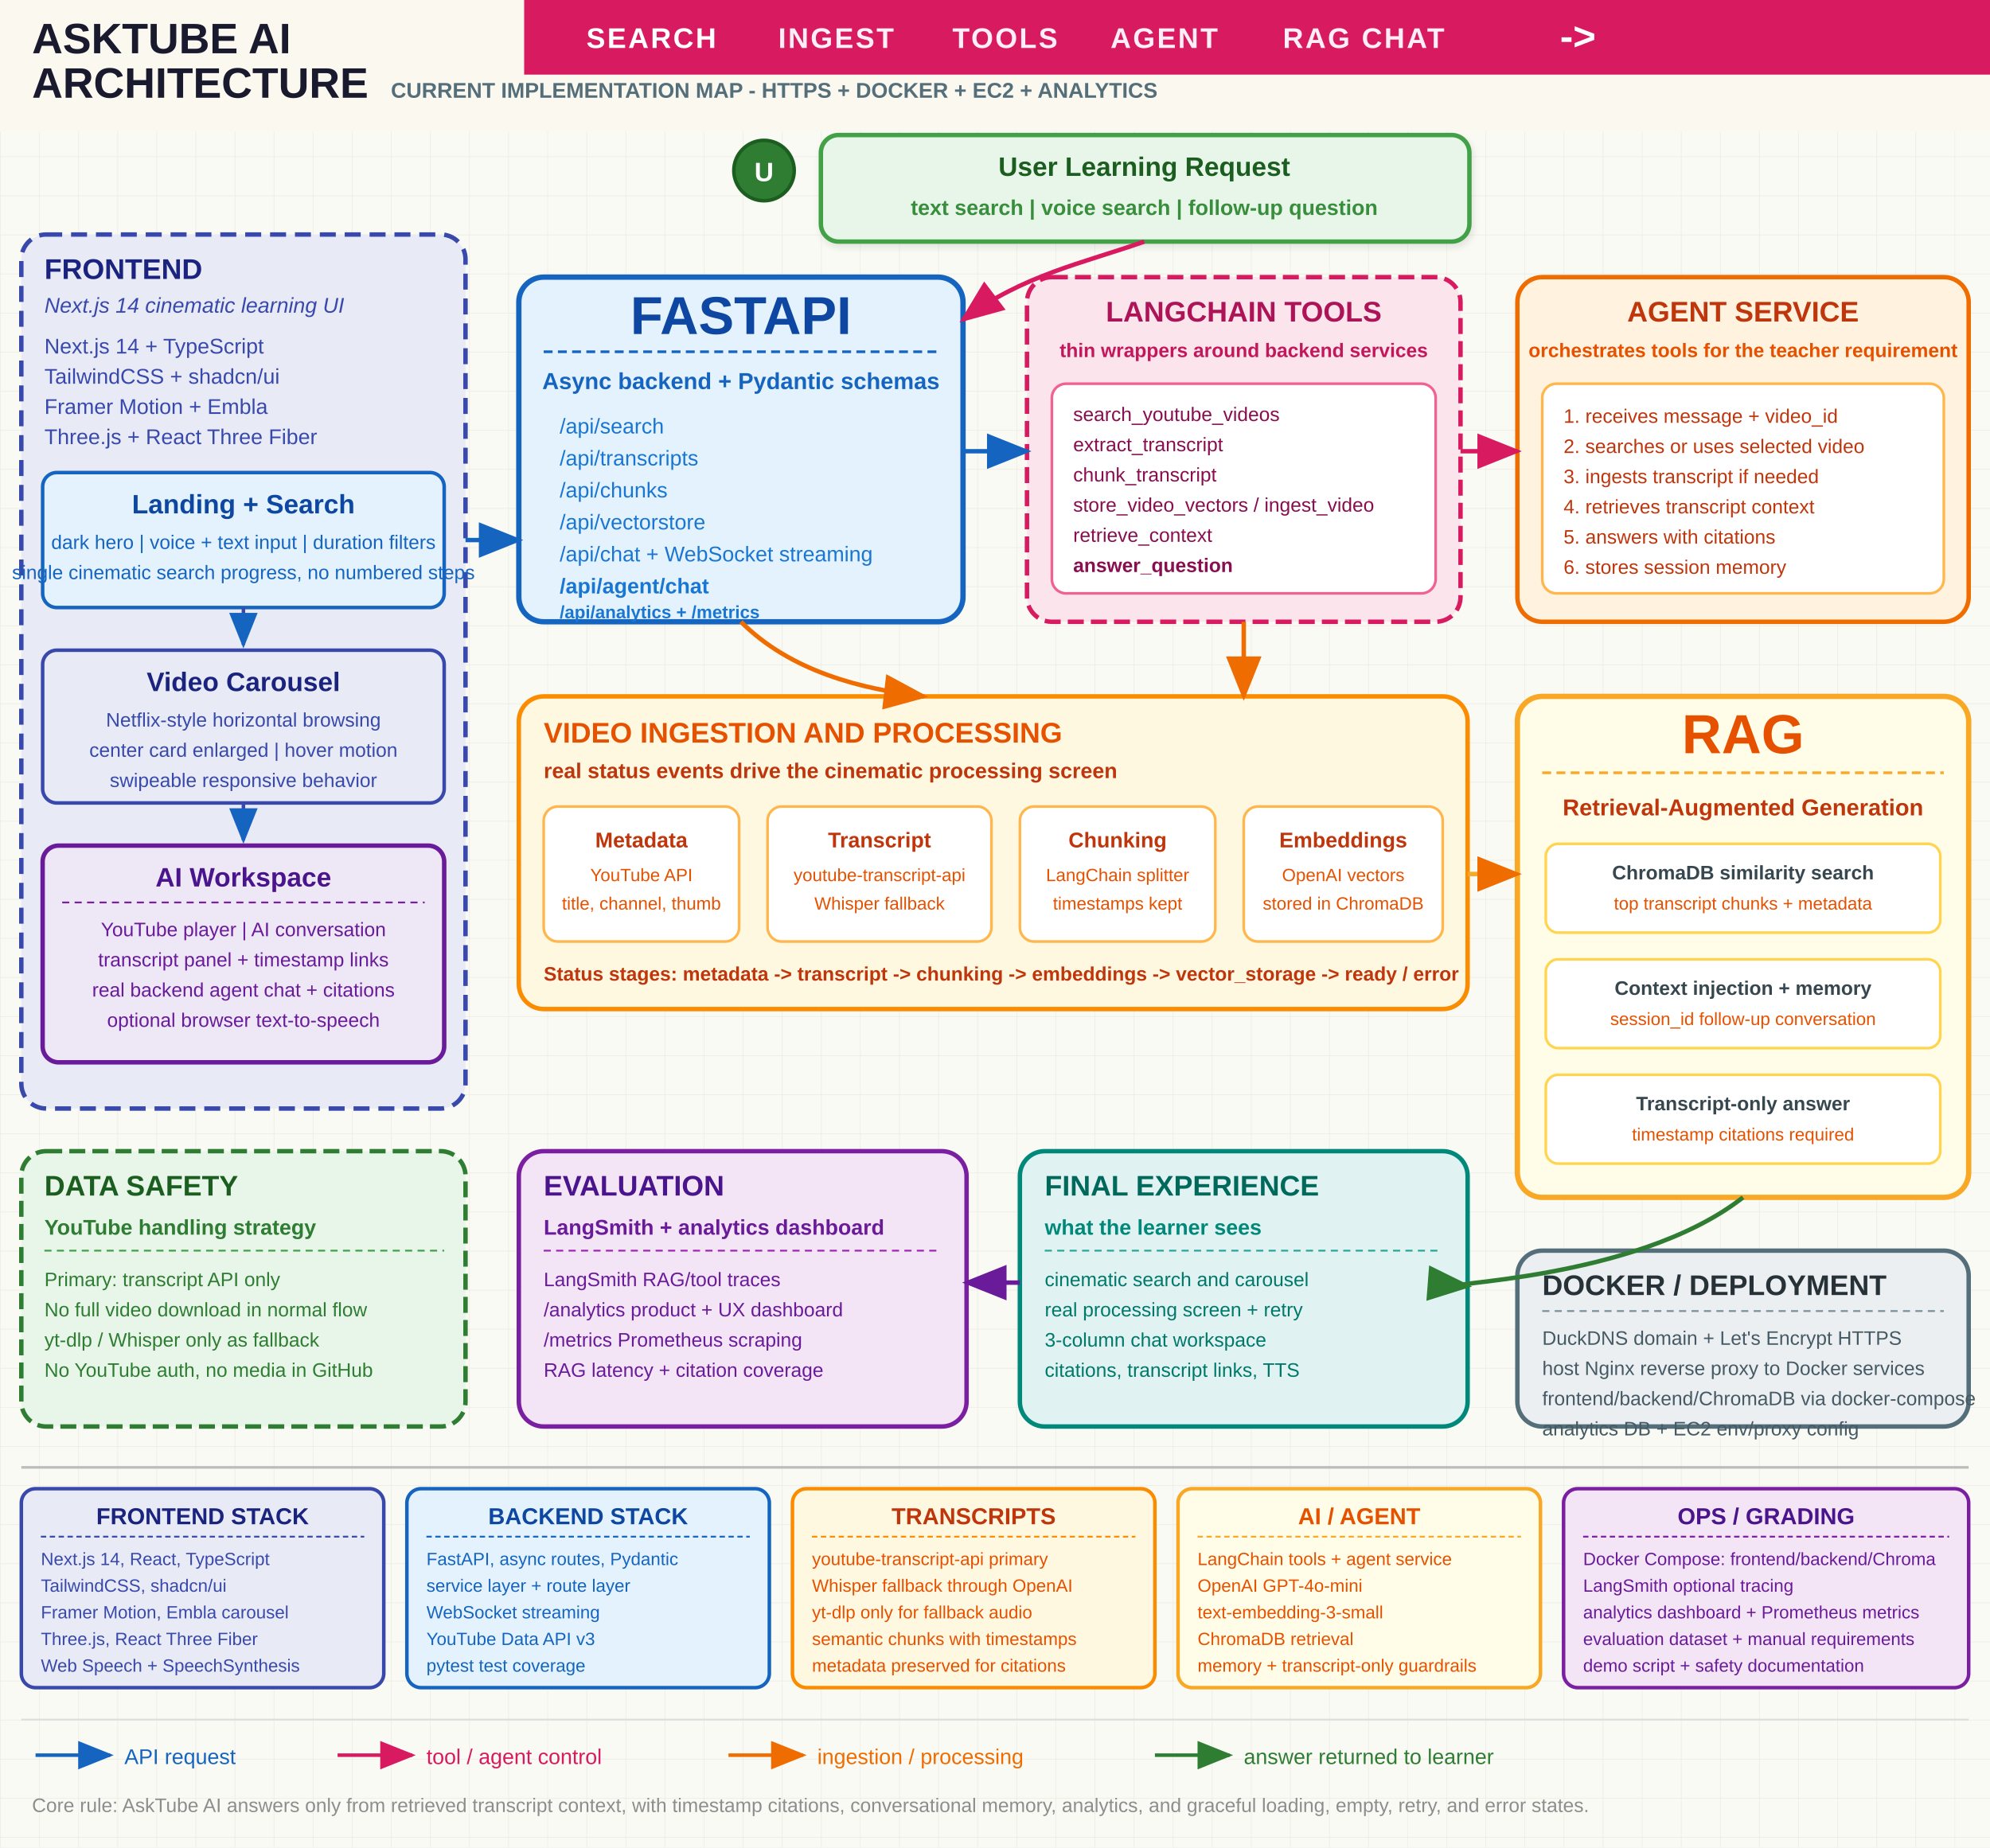
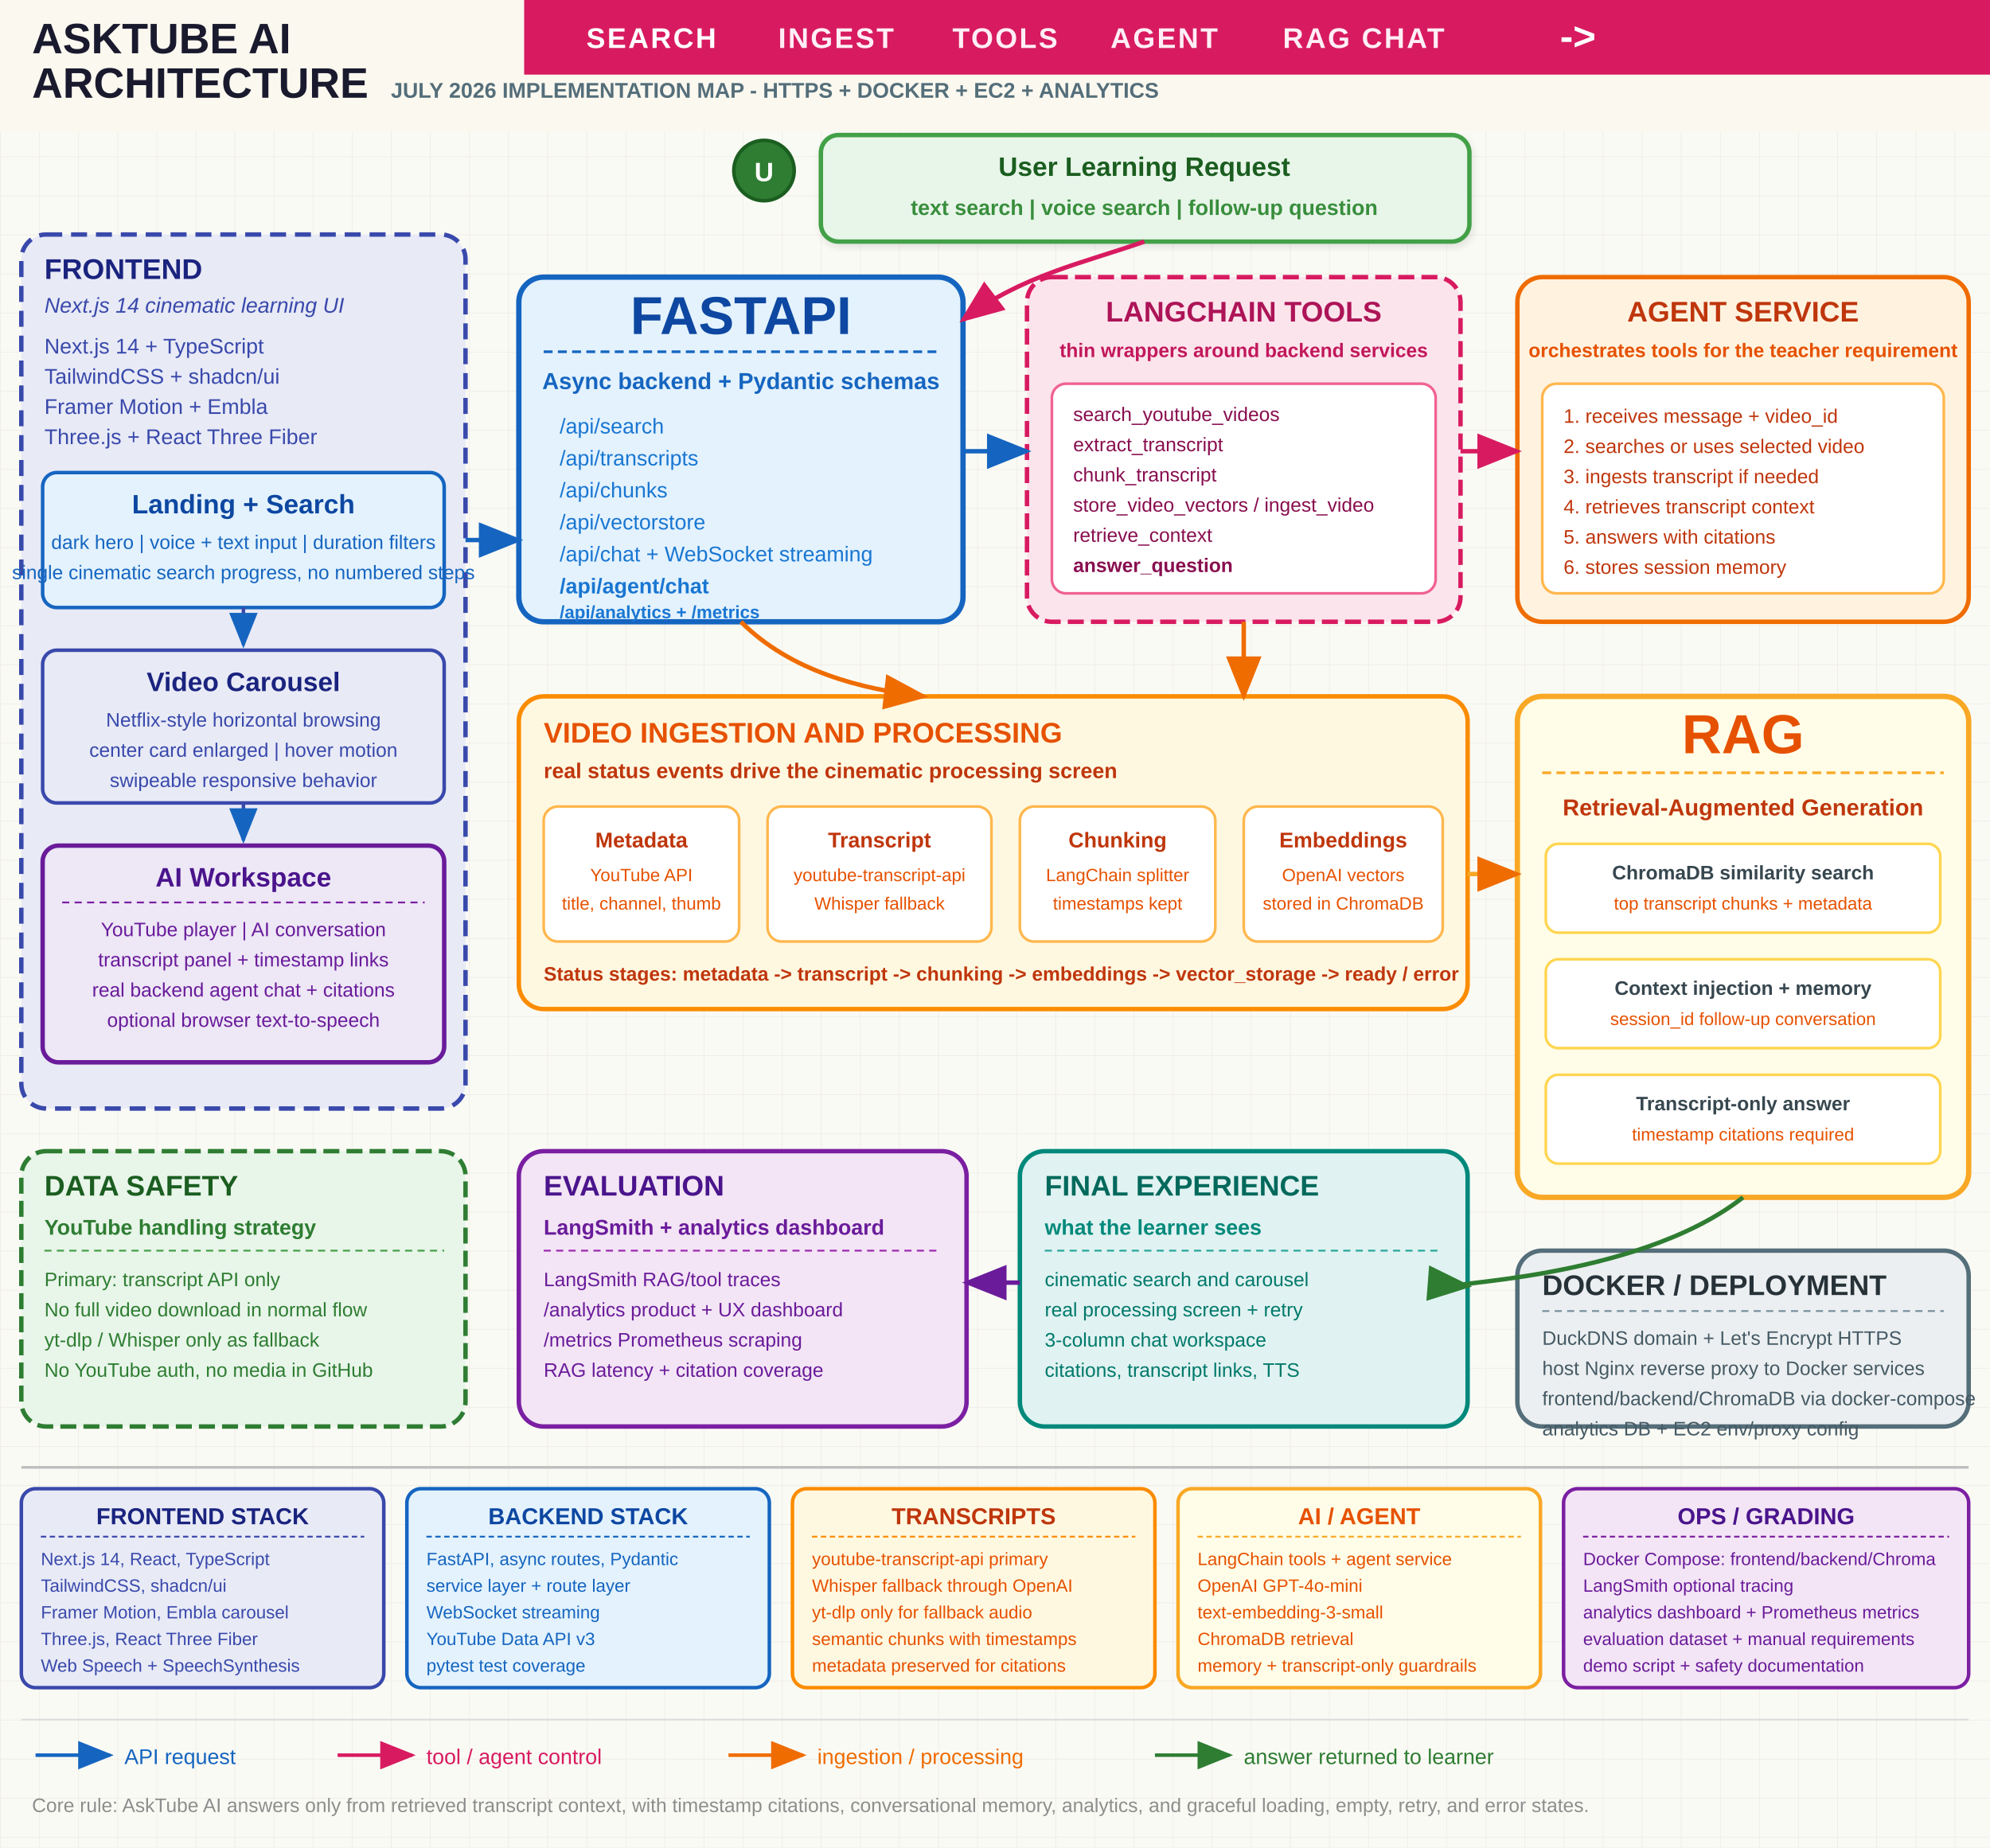
<svg xmlns="http://www.w3.org/2000/svg" width="1120" height="1040" viewBox="0 0 1120 1040" font-family="Arial, Helvetica, sans-serif" role="img" aria-labelledby="title desc">
  <defs>
    <marker id="arrowBlue" markerWidth="10" markerHeight="8" refX="9" refY="4" orient="auto">
      <polygon points="0 0,10 4,0 8" fill="#1565c0" />
    </marker>
    <marker id="arrowPink" markerWidth="10" markerHeight="8" refX="9" refY="4" orient="auto">
      <polygon points="0 0,10 4,0 8" fill="#d81b60" />
    </marker>
    <marker id="arrowOrange" markerWidth="10" markerHeight="8" refX="9" refY="4" orient="auto">
      <polygon points="0 0,10 4,0 8" fill="#ef6c00" />
    </marker>
    <marker id="arrowGreen" markerWidth="10" markerHeight="8" refX="9" refY="4" orient="auto">
      <polygon points="0 0,10 4,0 8" fill="#2e7d32" />
    </marker>
    <marker id="arrowPurple" markerWidth="10" markerHeight="8" refX="9" refY="4" orient="auto">
      <polygon points="0 0,10 4,0 8" fill="#6a1b9a" />
    </marker>
    <pattern id="grid" width="22" height="22" patternUnits="userSpaceOnUse">
      <path d="M22 0L0 0 0 22" fill="none" stroke="#e2ddd5" stroke-width="0.5" />
    </pattern>
    <filter id="paperShadow" x="-10%" y="-10%" width="120%" height="120%">
      <feDropShadow dx="1" dy="2" stdDeviation="2" flood-color="#000000" flood-opacity="0.10" />
    </filter>
  </defs>
  <rect width="1120" height="1040" fill="#fafaf5" />
  <rect width="1120" height="1040" fill="url(#grid)" opacity="0.72" />
  <rect x="0" y="0" width="1120" height="74" fill="#fbf8ef" />
  <rect x="295" y="0" width="825" height="42" fill="#d81b60" />
  <text x="330" y="27" fill="#ffffff" font-size="16" font-weight="800" letter-spacing="1.1">SEARCH</text>
  <text x="438" y="27" fill="#ffeef5" font-size="16" font-weight="800" letter-spacing="1.1">INGEST</text>
  <text x="536" y="27" fill="#ffeef5" font-size="16" font-weight="800" letter-spacing="1.1">TOOLS</text>
  <text x="625" y="27" fill="#ffeef5" font-size="16" font-weight="800" letter-spacing="1.1">AGENT</text>
  <text x="722" y="27" fill="#ffeef5" font-size="16" font-weight="800" letter-spacing="1.1">RAG CHAT</text>
  <text x="878" y="28" fill="#ffffff" font-size="22" font-weight="800">-&gt;</text>
  <text x="18" y="30" fill="#1a1a2e" font-size="24" font-weight="900">ASKTUBE AI</text>
  <text x="18" y="55" fill="#1a1a2e" font-size="24" font-weight="900">ARCHITECTURE</text>
-   <text x="220" y="55" fill="#546e7a" font-size="12" font-weight="700">CURRENT IMPLEMENTATION MAP - HTTPS + DOCKER + EC2 + ANALYTICS</text>
+   <text x="220" y="55" fill="#546e7a" font-size="12" font-weight="700">JULY 2026 IMPLEMENTATION MAP - HTTPS + DOCKER + EC2 + ANALYTICS</text>
  <circle cx="430" cy="96" r="17" fill="#2e7d32" stroke="#1b5e20" stroke-width="2" />
  <text x="430" y="102" fill="#ffffff" font-size="15" text-anchor="middle" font-weight="800">U</text>
  <rect x="462" y="76" width="365" height="60" rx="10" fill="#e8f5e9" stroke="#43a047" stroke-width="2.5" filter="url(#paperShadow)" />
  <text x="644" y="99" fill="#1b5e20" font-size="15" font-weight="900" text-anchor="middle">User Learning Request</text>
  <text x="644" y="121" fill="#388e3c" font-size="12" font-weight="700" text-anchor="middle">text search | voice search | follow-up question</text>
  <rect x="12" y="132" width="250" height="492" rx="14" fill="#e8eaf6" stroke="#3949ab" stroke-width="2.5" stroke-dasharray="9,5" />
  <text x="25" y="157" fill="#1a237e" font-size="16" font-weight="900">FRONTEND</text>
  <text x="25" y="176" fill="#3949ab" font-size="12" font-style="italic">Next.js 14 cinematic learning UI</text>
  <text x="25" y="199" fill="#3949ab" font-size="12">Next.js 14 + TypeScript</text>
  <text x="25" y="216" fill="#3949ab" font-size="12">TailwindCSS + shadcn/ui</text>
  <text x="25" y="233" fill="#3949ab" font-size="12">Framer Motion + Embla</text>
  <text x="25" y="250" fill="#3949ab" font-size="12">Three.js + React Three Fiber</text>
  <rect x="24" y="266" width="226" height="76" rx="8" fill="#e3f2fd" stroke="#1565c0" stroke-width="2" />
  <text x="137" y="289" fill="#0d47a1" font-size="15" font-weight="900" text-anchor="middle">Landing + Search</text>
  <text x="137" y="309" fill="#1565c0" font-size="11" text-anchor="middle">dark hero | voice + text input | duration filters</text>
  <text x="137" y="326" fill="#1565c0" font-size="11" text-anchor="middle">single cinematic search progress, no numbered steps</text>
  <line x1="137" y1="342" x2="137" y2="363" stroke="#3949ab" stroke-width="2" marker-end="url(#arrowBlue)" />
  <rect x="24" y="366" width="226" height="86" rx="8" fill="#e8eaf6" stroke="#3949ab" stroke-width="2" />
  <text x="137" y="389" fill="#1a237e" font-size="15" font-weight="900" text-anchor="middle">Video Carousel</text>
  <text x="137" y="409" fill="#3949ab" font-size="11" text-anchor="middle">Netflix-style horizontal browsing</text>
  <text x="137" y="426" fill="#3949ab" font-size="11" text-anchor="middle">center card enlarged | hover motion</text>
  <text x="137" y="443" fill="#3949ab" font-size="11" text-anchor="middle">swipeable responsive behavior</text>
  <line x1="137" y1="452" x2="137" y2="473" stroke="#3949ab" stroke-width="2" marker-end="url(#arrowBlue)" />
  <rect x="24" y="476" width="226" height="122" rx="9" fill="#ede7f6" stroke="#6a1b9a" stroke-width="2.5" />
  <text x="137" y="499" fill="#4a148c" font-size="15" font-weight="900" text-anchor="middle">AI Workspace</text>
  <line x1="35" y1="508" x2="239" y2="508" stroke="#7b1fa2" stroke-width="1" stroke-dasharray="4,3" />
  <text x="137" y="527" fill="#6a1b9a" font-size="11" text-anchor="middle">YouTube player | AI conversation</text>
  <text x="137" y="544" fill="#6a1b9a" font-size="11" text-anchor="middle">transcript panel + timestamp links</text>
  <text x="137" y="561" fill="#6a1b9a" font-size="11" text-anchor="middle">real backend agent chat + citations</text>
  <text x="137" y="578" fill="#6a1b9a" font-size="11" text-anchor="middle">optional browser text-to-speech</text>
  <rect x="292" y="156" width="250" height="194" rx="14" fill="#e3f2fd" stroke="#1565c0" stroke-width="3" />
  <text x="417" y="188" fill="#0d47a1" font-size="30" font-weight="900" text-anchor="middle">FASTAPI</text>
  <line x1="306" y1="198" x2="528" y2="198" stroke="#1565c0" stroke-width="1.5" stroke-dasharray="5,3" />
  <text x="417" y="219" fill="#1565c0" font-size="13" font-weight="800" text-anchor="middle">Async backend + Pydantic schemas</text>
  <text x="315" y="244" fill="#1976d2" font-size="12">/api/search</text>
  <text x="315" y="262" fill="#1976d2" font-size="12">/api/transcripts</text>
  <text x="315" y="280" fill="#1976d2" font-size="12">/api/chunks</text>
  <text x="315" y="298" fill="#1976d2" font-size="12">/api/vectorstore</text>
  <text x="315" y="316" fill="#1976d2" font-size="12">/api/chat + WebSocket streaming</text>
  <text x="315" y="334" fill="#1976d2" font-size="12" font-weight="800">/api/agent/chat</text>
  <text x="315" y="348" fill="#1976d2" font-size="10" font-weight="800">/api/analytics + /metrics</text>
  <rect x="578" y="156" width="244" height="194" rx="14" fill="#fce4ec" stroke="#d81b60" stroke-width="2.5" stroke-dasharray="9,4" />
  <text x="700" y="181" fill="#ad1457" font-size="16" font-weight="900" text-anchor="middle">LANGCHAIN TOOLS</text>
  <text x="700" y="201" fill="#c2185b" font-size="11" font-weight="700" text-anchor="middle">thin wrappers around backend services</text>
  <rect x="592" y="216" width="216" height="118" rx="8" fill="#ffffff" stroke="#f06292" stroke-width="1.5" />
  <text x="604" y="237" fill="#880e4f" font-size="11">search_youtube_videos</text>
  <text x="604" y="254" fill="#880e4f" font-size="11">extract_transcript</text>
  <text x="604" y="271" fill="#880e4f" font-size="11">chunk_transcript</text>
  <text x="604" y="288" fill="#880e4f" font-size="11">store_video_vectors / ingest_video</text>
  <text x="604" y="305" fill="#880e4f" font-size="11">retrieve_context</text>
  <text x="604" y="322" fill="#880e4f" font-size="11" font-weight="800">answer_question</text>
  <rect x="854" y="156" width="254" height="194" rx="14" fill="#fff3e0" stroke="#ef6c00" stroke-width="2.5" />
  <text x="981" y="181" fill="#bf360c" font-size="16" font-weight="900" text-anchor="middle">AGENT SERVICE</text>
  <text x="981" y="201" fill="#e65100" font-size="11" font-weight="700" text-anchor="middle">orchestrates tools for the teacher requirement</text>
  <rect x="868" y="216" width="226" height="118" rx="8" fill="#ffffff" stroke="#ffb74d" stroke-width="1.5" />
  <text x="880" y="238" fill="#bf360c" font-size="11">1. receives message + video_id</text>
  <text x="880" y="255" fill="#bf360c" font-size="11">2. searches or uses selected video</text>
  <text x="880" y="272" fill="#bf360c" font-size="11">3. ingests transcript if needed</text>
  <text x="880" y="289" fill="#bf360c" font-size="11">4. retrieves transcript context</text>
  <text x="880" y="306" fill="#bf360c" font-size="11">5. answers with citations</text>
  <text x="880" y="323" fill="#bf360c" font-size="11">6. stores session memory</text>
  <rect x="292" y="392" width="534" height="176" rx="14" fill="#fff8e1" stroke="#fb8c00" stroke-width="2.5" />
  <text x="306" y="418" fill="#e65100" font-size="16" font-weight="900">VIDEO INGESTION AND PROCESSING</text>
  <text x="306" y="438" fill="#bf360c" font-size="12" font-weight="700">real status events drive the cinematic processing screen</text>
  <rect x="306" y="454" width="110" height="76" rx="8" fill="#ffffff" stroke="#ffb74d" stroke-width="1.5" />
  <text x="361" y="477" fill="#bf360c" font-size="12" font-weight="900" text-anchor="middle">Metadata</text>
  <text x="361" y="496" fill="#e65100" font-size="10" text-anchor="middle">YouTube API</text>
  <text x="361" y="512" fill="#e65100" font-size="10" text-anchor="middle">title, channel, thumb</text>
  <rect x="432" y="454" width="126" height="76" rx="8" fill="#ffffff" stroke="#ffb74d" stroke-width="1.5" />
  <text x="495" y="477" fill="#bf360c" font-size="12" font-weight="900" text-anchor="middle">Transcript</text>
  <text x="495" y="496" fill="#e65100" font-size="10" text-anchor="middle">youtube-transcript-api</text>
  <text x="495" y="512" fill="#e65100" font-size="10" text-anchor="middle">Whisper fallback</text>
  <rect x="574" y="454" width="110" height="76" rx="8" fill="#ffffff" stroke="#ffb74d" stroke-width="1.5" />
  <text x="629" y="477" fill="#bf360c" font-size="12" font-weight="900" text-anchor="middle">Chunking</text>
  <text x="629" y="496" fill="#e65100" font-size="10" text-anchor="middle">LangChain splitter</text>
  <text x="629" y="512" fill="#e65100" font-size="10" text-anchor="middle">timestamps kept</text>
  <rect x="700" y="454" width="112" height="76" rx="8" fill="#ffffff" stroke="#ffb74d" stroke-width="1.5" />
  <text x="756" y="477" fill="#bf360c" font-size="12" font-weight="900" text-anchor="middle">Embeddings</text>
  <text x="756" y="496" fill="#e65100" font-size="10" text-anchor="middle">OpenAI vectors</text>
  <text x="756" y="512" fill="#e65100" font-size="10" text-anchor="middle">stored in ChromaDB</text>
  <text x="306" y="552" fill="#bf360c" font-size="11" font-weight="700">Status stages: metadata -&gt; transcript -&gt; chunking -&gt; embeddings -&gt; vector_storage -&gt; ready / error</text>
  <rect x="854" y="392" width="254" height="282" rx="14" fill="#fffde7" stroke="#f9a825" stroke-width="3" />
  <text x="981" y="424" fill="#e65100" font-size="31" font-weight="900" text-anchor="middle">RAG</text>
  <line x1="868" y1="435" x2="1094" y2="435" stroke="#f9a825" stroke-width="1.5" stroke-dasharray="5,3" />
  <text x="981" y="459" fill="#bf360c" font-size="13" font-weight="900" text-anchor="middle">Retrieval-Augmented Generation</text>
  <rect x="870" y="475" width="222" height="50" rx="7" fill="#ffffff" stroke="#ffd54f" stroke-width="1.5" />
  <text x="981" y="495" fill="#37474f" font-size="11" font-weight="800" text-anchor="middle">ChromaDB similarity search</text>
  <text x="981" y="512" fill="#e65100" font-size="10" text-anchor="middle">top transcript chunks + metadata</text>
  <rect x="870" y="540" width="222" height="50" rx="7" fill="#ffffff" stroke="#ffd54f" stroke-width="1.5" />
  <text x="981" y="560" fill="#37474f" font-size="11" font-weight="800" text-anchor="middle">Context injection + memory</text>
  <text x="981" y="577" fill="#e65100" font-size="10" text-anchor="middle">session_id follow-up conversation</text>
  <rect x="870" y="605" width="222" height="50" rx="7" fill="#ffffff" stroke="#ffd54f" stroke-width="1.5" />
  <text x="981" y="625" fill="#37474f" font-size="11" font-weight="800" text-anchor="middle">Transcript-only answer</text>
  <text x="981" y="642" fill="#e65100" font-size="10" text-anchor="middle">timestamp citations required</text>
  <rect x="12" y="648" width="250" height="155" rx="14" fill="#e8f5e9" stroke="#2e7d32" stroke-width="2.5" stroke-dasharray="9,4" />
  <text x="25" y="673" fill="#1b5e20" font-size="16" font-weight="900">DATA SAFETY</text>
  <text x="25" y="695" fill="#2e7d32" font-size="12" font-weight="800">YouTube handling strategy</text>
  <line x1="25" y1="704" x2="250" y2="704" stroke="#43a047" stroke-width="1" stroke-dasharray="4,3" />
  <text x="25" y="724" fill="#2e7d32" font-size="11">Primary: transcript API only</text>
  <text x="25" y="741" fill="#2e7d32" font-size="11">No full video download in normal flow</text>
  <text x="25" y="758" fill="#2e7d32" font-size="11">yt-dlp / Whisper only as fallback</text>
  <text x="25" y="775" fill="#2e7d32" font-size="11">No YouTube auth, no media in GitHub</text>
  <rect x="292" y="648" width="252" height="155" rx="14" fill="#f3e5f5" stroke="#7b1fa2" stroke-width="2.5" />
  <text x="306" y="673" fill="#4a148c" font-size="16" font-weight="900">EVALUATION</text>
  <text x="306" y="695" fill="#6a1b9a" font-size="12" font-weight="800">LangSmith + analytics dashboard</text>
  <line x1="306" y1="704" x2="530" y2="704" stroke="#9c27b0" stroke-width="1" stroke-dasharray="4,3" />
  <text x="306" y="724" fill="#6a1b9a" font-size="11">LangSmith RAG/tool traces</text>
  <text x="306" y="741" fill="#6a1b9a" font-size="11">/analytics product + UX dashboard</text>
  <text x="306" y="758" fill="#6a1b9a" font-size="11">/metrics Prometheus scraping</text>
  <text x="306" y="775" fill="#6a1b9a" font-size="11">RAG latency + citation coverage</text>
  <rect x="574" y="648" width="252" height="155" rx="14" fill="#e0f2f1" stroke="#00897b" stroke-width="2.5" />
  <text x="588" y="673" fill="#00695c" font-size="16" font-weight="900">FINAL EXPERIENCE</text>
  <text x="588" y="695" fill="#00897b" font-size="12" font-weight="800">what the learner sees</text>
  <line x1="588" y1="704" x2="812" y2="704" stroke="#26a69a" stroke-width="1" stroke-dasharray="4,3" />
  <text x="588" y="724" fill="#00796b" font-size="11">cinematic search and carousel</text>
  <text x="588" y="741" fill="#00796b" font-size="11">real processing screen + retry</text>
  <text x="588" y="758" fill="#00796b" font-size="11">3-column chat workspace</text>
  <text x="588" y="775" fill="#00796b" font-size="11">citations, transcript links, TTS</text>
  <rect x="854" y="704" width="254" height="99" rx="14" fill="#eceff1" stroke="#546e7a" stroke-width="2.5" />
  <text x="868" y="729" fill="#263238" font-size="16" font-weight="900">DOCKER / DEPLOYMENT</text>
  <line x1="868" y1="738" x2="1094" y2="738" stroke="#78909c" stroke-width="1" stroke-dasharray="4,3" />
  <text x="868" y="757" fill="#455a64" font-size="11">DuckDNS domain + Let's Encrypt HTTPS</text>
  <text x="868" y="774" fill="#455a64" font-size="11">host Nginx reverse proxy to Docker services</text>
  <text x="868" y="791" fill="#455a64" font-size="11">frontend/backend/ChromaDB via docker-compose</text>
  <text x="868" y="808" fill="#455a64" font-size="11">analytics DB + EC2 env/proxy config</text>
  <path d="M 644 136 C 610 148, 575 155, 542 180" stroke="#d81b60" stroke-width="2.5" fill="none" marker-end="url(#arrowPink)" />
  <path d="M 262 304 C 276 304, 280 304, 292 304" stroke="#1565c0" stroke-width="2.5" fill="none" marker-end="url(#arrowBlue)" />
  <path d="M 542 254 C 558 254, 564 254, 578 254" stroke="#1565c0" stroke-width="2.5" fill="none" marker-end="url(#arrowBlue)" />
  <path d="M 822 254 C 838 254, 842 254, 854 254" stroke="#d81b60" stroke-width="2.5" fill="none" marker-end="url(#arrowPink)" />
  <path d="M 417 350 C 445 378, 485 388, 520 392" stroke="#ef6c00" stroke-width="2.5" fill="none" marker-end="url(#arrowOrange)" />
  <path d="M 826 492 C 838 492, 842 492, 854 492" stroke="#f9a825" stroke-width="2.5" fill="none" marker-end="url(#arrowOrange)" />
  <path d="M 981 674 C 920 722, 800 722, 826 724" stroke="#2e7d32" stroke-width="2.5" fill="none" marker-end="url(#arrowGreen)" />
  <path d="M 574 722 C 560 722, 556 722, 544 722" stroke="#6a1b9a" stroke-width="2.5" fill="none" marker-end="url(#arrowPurple)" />
  <path d="M 700 350 C 700 376, 700 388, 700 392" stroke="#ef6c00" stroke-width="2.5" fill="none" marker-end="url(#arrowOrange)" />
  <line x1="12" y1="826" x2="1108" y2="826" stroke="#bdbdbd" stroke-width="1.5" />
  <rect x="12" y="838" width="204" height="112" rx="8" fill="#e8eaf6" stroke="#3949ab" stroke-width="2" />
  <text x="114" y="858" fill="#1a237e" font-size="13" font-weight="900" text-anchor="middle">FRONTEND STACK</text>
  <line x1="23" y1="865" x2="205" y2="865" stroke="#3949ab" stroke-width="1" stroke-dasharray="3,2" />
  <text x="23" y="881" fill="#3949ab" font-size="10">Next.js 14, React, TypeScript</text>
  <text x="23" y="896" fill="#3949ab" font-size="10">TailwindCSS, shadcn/ui</text>
  <text x="23" y="911" fill="#3949ab" font-size="10">Framer Motion, Embla carousel</text>
  <text x="23" y="926" fill="#3949ab" font-size="10">Three.js, React Three Fiber</text>
  <text x="23" y="941" fill="#3949ab" font-size="10">Web Speech + SpeechSynthesis</text>
  <rect x="229" y="838" width="204" height="112" rx="8" fill="#e3f2fd" stroke="#1565c0" stroke-width="2" />
  <text x="331" y="858" fill="#0d47a1" font-size="13" font-weight="900" text-anchor="middle">BACKEND STACK</text>
  <line x1="240" y1="865" x2="422" y2="865" stroke="#1565c0" stroke-width="1" stroke-dasharray="3,2" />
  <text x="240" y="881" fill="#1565c0" font-size="10">FastAPI, async routes, Pydantic</text>
  <text x="240" y="896" fill="#1565c0" font-size="10">service layer + route layer</text>
  <text x="240" y="911" fill="#1565c0" font-size="10">WebSocket streaming</text>
  <text x="240" y="926" fill="#1565c0" font-size="10">YouTube Data API v3</text>
  <text x="240" y="941" fill="#1565c0" font-size="10">pytest test coverage</text>
  <rect x="446" y="838" width="204" height="112" rx="8" fill="#fff8e1" stroke="#fb8c00" stroke-width="2" />
  <text x="548" y="858" fill="#bf360c" font-size="13" font-weight="900" text-anchor="middle">TRANSCRIPTS</text>
  <line x1="457" y1="865" x2="639" y2="865" stroke="#fb8c00" stroke-width="1" stroke-dasharray="3,2" />
  <text x="457" y="881" fill="#e65100" font-size="10">youtube-transcript-api primary</text>
  <text x="457" y="896" fill="#e65100" font-size="10">Whisper fallback through OpenAI</text>
  <text x="457" y="911" fill="#e65100" font-size="10">yt-dlp only for fallback audio</text>
  <text x="457" y="926" fill="#e65100" font-size="10">semantic chunks with timestamps</text>
  <text x="457" y="941" fill="#e65100" font-size="10">metadata preserved for citations</text>
  <rect x="663" y="838" width="204" height="112" rx="8" fill="#fffde7" stroke="#f9a825" stroke-width="2" />
  <text x="765" y="858" fill="#e65100" font-size="13" font-weight="900" text-anchor="middle">AI / AGENT</text>
  <line x1="674" y1="865" x2="856" y2="865" stroke="#f9a825" stroke-width="1" stroke-dasharray="3,2" />
  <text x="674" y="881" fill="#e65100" font-size="10">LangChain tools + agent service</text>
  <text x="674" y="896" fill="#e65100" font-size="10">OpenAI GPT-4o-mini</text>
  <text x="674" y="911" fill="#e65100" font-size="10">text-embedding-3-small</text>
  <text x="674" y="926" fill="#e65100" font-size="10">ChromaDB retrieval</text>
  <text x="674" y="941" fill="#e65100" font-size="10">memory + transcript-only guardrails</text>
  <rect x="880" y="838" width="228" height="112" rx="8" fill="#f3e5f5" stroke="#7b1fa2" stroke-width="2" />
  <text x="994" y="858" fill="#4a148c" font-size="13" font-weight="900" text-anchor="middle">OPS / GRADING</text>
  <line x1="891" y1="865" x2="1097" y2="865" stroke="#7b1fa2" stroke-width="1" stroke-dasharray="3,2" />
  <text x="891" y="881" fill="#6a1b9a" font-size="10">Docker Compose: frontend/backend/Chroma</text>
  <text x="891" y="896" fill="#6a1b9a" font-size="10">LangSmith optional tracing</text>
  <text x="891" y="911" fill="#6a1b9a" font-size="10">analytics dashboard + Prometheus metrics</text>
  <text x="891" y="926" fill="#6a1b9a" font-size="10">evaluation dataset + manual requirements</text>
  <text x="891" y="941" fill="#6a1b9a" font-size="10">demo script + safety documentation</text>
  <line x1="12" y1="968" x2="1108" y2="968" stroke="#dddddd" stroke-width="1" />
  <line x1="20" y1="988" x2="62" y2="988" stroke="#1565c0" stroke-width="2" marker-end="url(#arrowBlue)" />
  <text x="70" y="993" fill="#1565c0" font-size="12">API request</text>
  <line x1="190" y1="988" x2="232" y2="988" stroke="#d81b60" stroke-width="2" marker-end="url(#arrowPink)" />
  <text x="240" y="993" fill="#d81b60" font-size="12">tool / agent control</text>
  <line x1="410" y1="988" x2="452" y2="988" stroke="#ef6c00" stroke-width="2" marker-end="url(#arrowOrange)" />
  <text x="460" y="993" fill="#ef6c00" font-size="12">ingestion / processing</text>
  <line x1="650" y1="988" x2="692" y2="988" stroke="#2e7d32" stroke-width="2" marker-end="url(#arrowGreen)" />
  <text x="700" y="993" fill="#2e7d32" font-size="12">answer returned to learner</text>
  <text x="18" y="1020" fill="#8d8d8d" font-size="11">
Core rule: AskTube AI answers only from retrieved transcript context, with timestamp citations, conversational memory, analytics, and graceful loading, empty, retry, and error states.
</text>
</svg>
